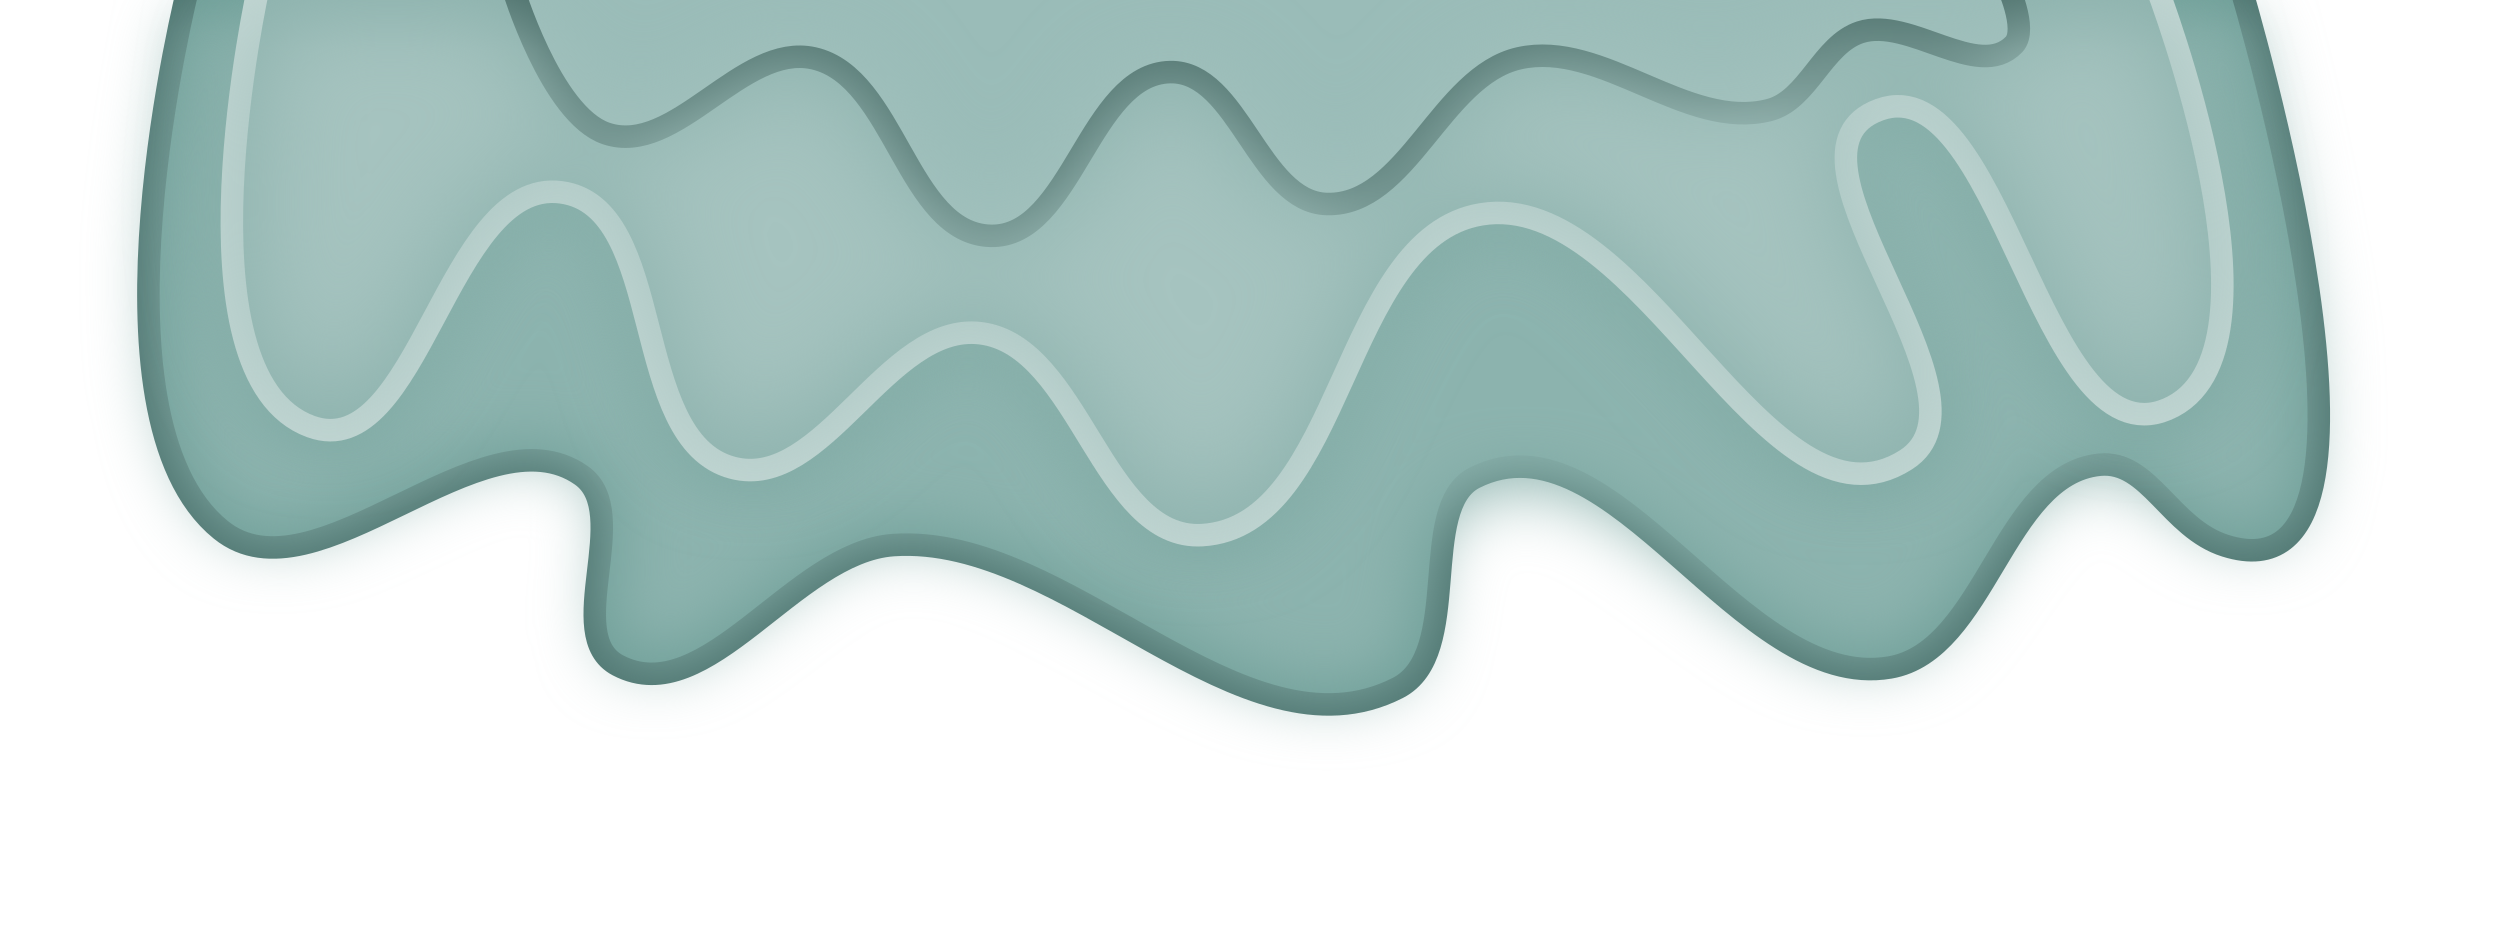
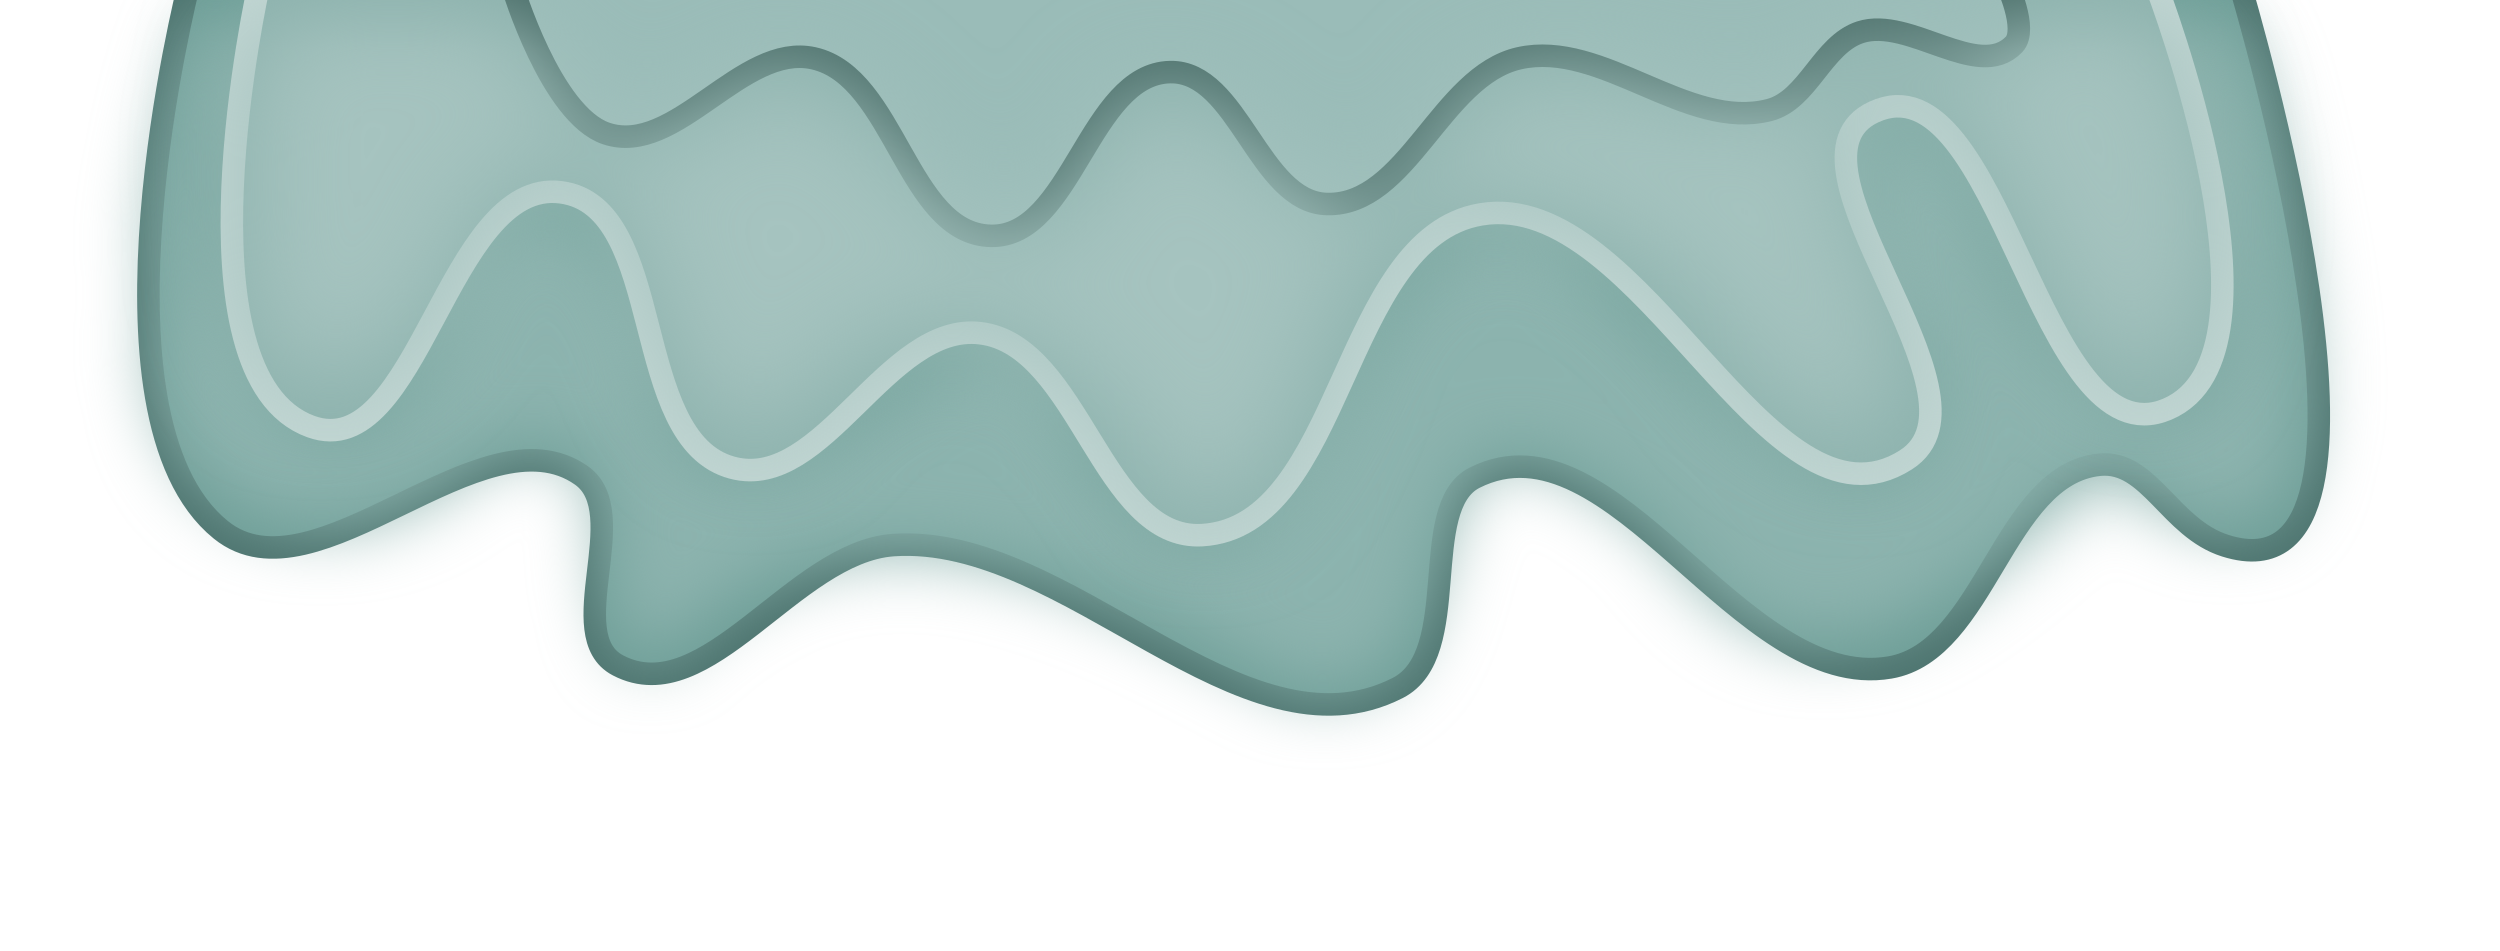
<svg xmlns="http://www.w3.org/2000/svg" width="587.234" height="223.382" viewBox="0 0 587.234 223.382" version="1.1" id="svg1" xml:space="preserve">
  <defs id="defs1">
-     <filter style="color-interpolation-filters:sRGB" id="filter3" x="-0.062" y="-0.228" width="1.124" height="1.456">
+     <filter style="color-interpolation-filters:sRGB" id="filter3" x="-0.062" y="-0.222" width="1.124" height="1.443">
      <feGaussianBlur stdDeviation="12.823" id="feGaussianBlur3" />
    </filter>
-     <filter style="color-interpolation-filters:sRGB" id="filter5" x="-0.038" y="-0.116" width="1.076" height="1.231">
+     <filter style="color-interpolation-filters:sRGB" id="filter5" x="-0.038" y="-0.116" width="1.076" height="1.233">
      <feGaussianBlur stdDeviation="8.547" id="feGaussianBlur5" />
    </filter>
  </defs>
  <g id="layer1" transform="translate(-4909.042,-111.995)">
-     <path id="rect178" style="color:#000000;fill:#222b25;stroke-linecap:square;stroke-miterlimit:4.7;-inkscape-stroke:none" d="m 4863.853,-359.436 0.116,117.806 c 0.067,68.02 54.772,122.925 122.566,122.993 l 382.433,0.378 c 67.794,0.067 122.391,-54.73 122.324,-122.75 l -0.117,-118.427 -5.29,-2.3e-4 0.116,118.421 c 0.064,65.19 -52.095,117.527 -117.038,117.463 l -382.433,-0.378 c -64.944,-0.064 -117.206,-52.504 -117.27,-117.694 l -0.116,-117.812 z" />
-     <path id="rect179" style="color:#000000;fill:#222b25;stroke-linecap:square;stroke-miterlimit:4.7;-inkscape-stroke:none" d="m 4960.452,-359.436 c 0.407,10.484 1.938,21.091 4.772,31.67 l 20.322,75.854 c 20.35,75.957 97.741,120.854 173.406,100.577 l 189.655,-50.824 c 70.173,-18.805 113.568,-86.901 103.27,-157.277 l -5.337,-2e-5 c 10.374,68.091 -31.428,133.976 -99.303,152.166 l -189.656,50.825 c -72.911,19.539 -147.308,-23.611 -166.926,-96.836 l -20.323,-75.854 c -2.714,-10.129 -4.118,-20.269 -4.527,-30.3 z" />
-     <path id="rect181" style="color:#000000;fill:#222b25;stroke-linecap:square;stroke-miterlimit:4.7;-inkscape-stroke:none" d="m 5089.725,-359.436 c -3.059,19.629 0.301,40.419 11.043,59.039 l 32.665,56.618 c 24.92,43.194 79.743,57.991 122.784,33.123 l 125.928,-72.758 c 28.259,-16.327 44.156,-45.613 44.761,-76.022 l -5.25,3e-5 c -0.58,28.583 -15.542,56.063 -42.155,71.44 l -125.928,72.757 c -40.574,23.442 -92.051,9.555 -115.557,-31.188 l -32.665,-56.618 c -10.278,-17.815 -13.437,-37.696 -10.347,-56.391 z" />
    <path style="fill:#6c9d96;fill-opacity:1;stroke:#4c736e;stroke-width:5.292;stroke-linecap:butt;stroke-linejoin:miter;stroke-dasharray:none;stroke-opacity:1" d="m 4953.326,108.753 c 0,0 -25.61,100.868 7.598,127.704 22.191,17.933 61.388,-29.246 84.699,-12.789 12.385,8.743 -4.858,37.554 8.565,44.608 20.843,10.952 41.247,-26.662 64.749,-28.252 40.941,-2.771 81.879,52.227 118.422,33.57 15.611,-7.97 4.435,-42.526 18.055,-49.387 32.619,-16.431 62.32,50.615 97.557,44.572 22.517,-3.862 26.55,-45.399 49.287,-47.627 11.648,-1.142 16.493,14.917 29.506,19.032 47.251,14.942 3.522,-131.43 3.522,-131.43" id="path2" />
-     <path style="fill:#8cb3ae;fill-opacity:1;stroke:none;stroke-width:26.815;stroke-linecap:round;stroke-linejoin:round;stroke-miterlimit:4.7;filter:url(#filter5)" d="m 304.271,175.637 c -10.332,-2.265 -19.491,-6.444 -43.192,-19.705 -25.954,-14.522 -41.899,-19.937 -56.076,-19.041 -10.273,0.649 -17.446,4.318 -34.355,17.572 -17.962,14.079 -26.025,17.227 -33.873,13.223 -4.826,-2.462 -5.579,-5.876 -4.272,-19.36 0.515,-5.317 0.931,-11.391 0.923,-13.498 -0.032,-8.46 -3.028,-13.651 -9.805,-16.987 -3.204,-1.577 -4.324,-1.827 -9.052,-2.017 -9.434,-0.379 -15.059,1.324 -34.59,10.473 -20.701,9.696 -25.456,11.262 -33.103,10.895 -5.465,-0.262 -8.632,-1.731 -12.749,-5.914 C 27.999,125.053 23.626,114.844 21.196,101.094 19.71,92.686 19.153,70.117 20.129,57.865 21.55,40.04 25.634,14.109 29.048,1.243 l 0.55,-2.072 h 5.839 5.839 l -0.325,1.296 C 40.122,3.766 37.757,18.535 36.779,26.517 c -4.946,40.345 -1.273,67.975 10.641,80.052 4.322,4.381 8.45,6.457 13.571,6.823 9.81,0.702 16.802,-5.571 27.065,-24.281 11.484,-20.937 14.07,-25.028 18.804,-29.756 3.992,-3.987 7.127,-5.494 11.426,-5.494 4.772,0 8.463,1.963 11.534,6.134 3.836,5.21 5.93,10.995 11.08,30.602 5.072,19.311 10.702,28.276 19.943,31.758 2.688,1.013 4.072,1.181 8.275,1.003 8.642,-0.365 13.454,-3.42 29.962,-19.02 9.511,-8.988 13.738,-12.156 18.723,-14.03 4.121,-1.549 9.182,-1.343 13.112,0.535 4.194,2.004 10.882,9.133 15.744,16.785 11.049,17.387 13.72,21.143 17.748,24.954 5.348,5.06 9.31,7.008 14.93,7.342 5.238,0.311 8.976,-0.524 14.002,-3.128 9.291,-4.814 16.382,-14.963 27.068,-38.74 7.744,-17.23 12.979,-25.954 18.966,-31.601 14.719,-13.885 31.69,-8.695 55.519,16.979 3.393,3.656 9.726,10.516 14.073,15.245 14.441,15.71 23.551,22.729 32.536,25.07 10.019,2.61 20.904,-1.493 24.735,-9.324 3.733,-7.63 1.934,-17.469 -6.733,-36.81 C 450.055,56.527 448.213,51.703 447.208,45.412 445.921,37.355 449.795,32.317 457.28,32.317 c 7.997,0 14.329,8.279 27.527,35.995 11.292,23.714 16.754,32.383 23.622,37.49 11.023,8.198 25.352,2.33 30.488,-12.486 5.423,-15.643 2.621,-42.154 -8.274,-78.28 -1.494,-4.955 -3.232,-10.365 -3.862,-12.022 -0.63,-1.657 -1.145,-3.2 -1.146,-3.428 -1.5e-4,-0.228 3.317,-0.414 7.372,-0.414 h 7.373 l 1.246,4.281 c 6.721,23.101 14.047,57.605 16.92,79.688 1.207,9.276 1.682,30.566 0.816,36.494 -2.056,14.062 -6.938,19.634 -15.924,18.172 -4.569,-0.744 -9.056,-3.117 -16.698,-8.835 -3.798,-2.841 -8.357,-5.894 -10.131,-6.783 -6.268,-3.143 -14.124,-2.456 -20.683,1.809 -5.114,3.325 -10.36,9.479 -18.486,21.684 -11.512,17.291 -16.589,21.66 -25.998,22.372 -11.274,0.853 -21.252,-3.791 -42.793,-19.916 -19.596,-14.669 -26.947,-19.156 -36.037,-21.994 -5.757,-1.797 -14.709,-1.798 -19.793,-0.002 -4.677,1.653 -7.497,3.509 -9.471,6.233 -3.145,4.341 -4.109,8.123 -6.359,24.955 -1.394,10.425 -3.064,13.67 -8.416,16.352 -5.464,2.739 -16.635,3.638 -24.302,1.958 z" id="path5" transform="matrix(0.9327567,0,0,0.9318427,4928.524,109.8062)" />
+     <path style="fill:#8cb3ae;fill-opacity:1;stroke:none;stroke-width:26.815;stroke-linecap:round;stroke-linejoin:round;stroke-miterlimit:4.7;filter:url(#filter5)" d="M 304.271,175.637 C 252.122,147.541 193.005,117.835 144.089,169.257 117.355,162.474 150.203,98.964 100.558,117.54 60.456,154.066 8.247,130.131 19.576,75.238 10.345,49.516 45.176,-44.289 36.983,27.011 17.533,67.201 58.729,155.248 90.88,84.355 107.525,28.861 146.926,68.592 146.41,107.36 c 31.222,53.206 82.326,-66.899 106.76,10.617 55.487,77.722 61.908,-81.851 118.57,-54.321 22.627,21.672 94.377,102.639 93.388,28.223 -18.911,-22.606 -23.158,-90.292 11.406,-40.197 5.641,37.028 62.26,90.105 65.06,21.838 -1.229,-24.134 -24.881,-110.564 4.18,-54.404 11.836,37.867 37.168,157.531 -36.237,101.164 -34.228,28.785 -72.858,72.782 -112.866,16.004 -80.093,-64.05 -31.812,51.825 -92.399,39.353 z" id="path5" transform="matrix(0.9327567,0,0,0.9318427,4928.524,109.8062)" />
    <path style="fill:#8bb1ac;fill-opacity:1;stroke:#c2d6d3;stroke-width:5.292;stroke-linecap:butt;stroke-linejoin:miter;stroke-dasharray:none;stroke-opacity:1" d="m 4969.807,108.753 c 0,0 -20.433,91.549 12.254,103.44 25.227,9.177 32.094,-58.51 58.718,-55.032 25.24,3.297 15.724,58.232 40.337,64.714 21.359,5.625 36.282,-34.264 58.212,-31.609 23.328,2.824 28.615,48.787 52.075,47.424 33.266,-1.933 32.657,-69.864 65.523,-75.345 37.914,-6.323 67.413,78.335 99.798,57.667 23.088,-14.735 -32.401,-70.179 -7.548,-81.704 29.687,-13.767 38.802,82.587 68.93,69.809 30.555,-12.958 -2.553,-99.364 -2.553,-99.364" id="path1" />
    <path style="fill:#9abcb8;fill-opacity:1;stroke:#476b66;stroke-width:5.292;stroke-linecap:butt;stroke-linejoin:miter;stroke-dasharray:none;stroke-opacity:1" d="m 5029.378,108.753 c 0,0 9.066,30.185 22.023,34.59 16.361,5.561 31.872,-21.413 48.741,-17.655 19.189,4.274 21.97,41.249 41.625,41.706 19.029,0.442 23.105,-38.079 42.136,-38.463 16.053,-0.323 20.775,30.581 36.826,30.987 18.889,0.477 26.715,-30.063 45.13,-34.23 19.517,-4.416 39.41,17.143 58.789,12.154 9.076,-2.336 12.449,-15.384 21.363,-18.279 11.482,-3.73 27.755,11.586 36.104,2.882 3.378,-3.522 -1.805,-14.515 -1.805,-14.515" id="path17" />
-     <path style="fill:#a5c3bf;fill-opacity:1;stroke:none;stroke-width:26.815;stroke-linecap:round;stroke-linejoin:round;stroke-miterlimit:4.7;filter:url(#filter3)" d="m 5182.633,241.799 c -4.41,-2.397 -10.607,-9.862 -17.864,-21.52 -10.887,-17.489 -16.678,-23.565 -25.223,-26.466 -7.096,-2.409 -14.111,-1.118 -22.145,4.074 -2.57,1.661 -9.463,7.555 -15.317,13.096 -12.766,12.084 -17.694,15.325 -23.994,15.781 -3.425,0.248 -5.192,-0.051 -7.62,-1.29 -6.808,-3.473 -10.188,-9.95 -15.762,-30.201 -6.176,-22.44 -8.696,-28.064 -14.991,-33.452 -4.31,-3.689 -7.51,-4.669 -14.043,-4.3 -4.722,0.267 -5.89,0.671 -9.841,3.404 -5.867,4.059 -10.919,10.851 -18.972,25.504 -14.024,25.52 -18.138,30.332 -25.93,30.332 -15.134,0 -23.482,-24.588 -21.02,-61.913 0.825,-12.506 3.58,-33.864 5.493,-42.58 l 0.9,-4.102 h 29.066 c 28.388,0 29.069,0.036 29.182,1.544 0.205,2.725 6.435,17.42 9.778,23.064 4.099,6.92 9.465,12.711 13.485,14.552 1.951,0.893 4.966,1.437 8.025,1.448 6.2,0.022 11.57,-2.32 23.169,-10.102 10.923,-7.329 15.408,-9.395 20.411,-9.405 7.753,-0.015 13.046,5.173 22.96,22.504 9.606,16.794 15.605,22.02 25.278,22.02 9.27,0 14.9,-4.79 25.02,-21.286 9.371,-15.274 13.722,-19.339 20.702,-19.339 4.567,0 8.707,3.551 15.483,13.281 8.406,12.072 11.631,15.543 16.521,17.782 3.537,1.619 5.07,1.883 9.07,1.562 8.682,-0.697 14.773,-5.262 27.547,-20.646 12.748,-15.352 20.057,-18.688 33.861,-15.454 2.793,0.654 9.297,2.553 14.453,4.22 22.193,7.172 28.573,6.557 44.104,-4.256 11.776,-8.198 14.064,-8.506 28.943,-3.887 13.758,4.271 20.892,3.874 24.562,-1.366 1.548,-2.21 1.589,-8.743 0.082,-13.014 l -1.137,-3.223 h 15.851 c 12.151,0 15.855,0.228 15.867,0.977 0.01,0.537 1.795,6.444 3.969,13.128 8.427,25.905 11.411,41.577 11.447,60.115 0.024,12.557 -0.123,14.046 -1.808,18.266 -3.409,8.539 -9.136,12.871 -15.829,11.973 -7.476,-1.003 -12.626,-7.971 -26.101,-35.317 -5.717,-11.602 -11.858,-23.379 -13.646,-26.172 -9.782,-15.274 -20.87,-19.511 -31.123,-11.891 -3.975,2.954 -5.848,7.889 -5.378,14.172 0.492,6.594 2.904,13.628 10.622,30.988 7.765,17.464 9.601,22.809 10.04,29.231 0.274,4.011 0.031,5.648 -1.156,7.793 -2.169,3.917 -7.052,6.271 -12.985,6.262 -9.095,-0.015 -17.073,-5.419 -32.674,-22.132 -27.333,-29.284 -37.001,-37.6 -47.678,-41.015 -7.24,-2.316 -10.216,-2.633 -15.568,-1.663 -14.562,2.641 -22.685,11.833 -36.507,41.313 -4.293,9.155 -9.295,19.156 -11.116,22.224 -3.872,6.523 -9.921,12.825 -14.343,14.943 -4.566,2.187 -12.503,2.403 -16.12,0.437 z" id="path3" transform="matrix(0.9327567,0,0,0.9318427,349.5821,5.444536)" />
+     <path style="fill:#a5c3bf;fill-opacity:1;stroke:none;stroke-width:26.815;stroke-linecap:round;stroke-linejoin:round;stroke-miterlimit:4.7;filter:url(#filter3)" d="m 5182.633,241.799 c -21.439,-43.706 -64.486,-66.239 -97.311,-17.203 -42.559,12.656 -25.336,-101.041 -76.485,-57.183 -9.379,47.048 -64.973,67.794 -59.045,4.851 -5.29,-42.233 5.038,-77.229 52.099,-64.066 24.224,2.293 30.459,66.091 66.568,30.856 39.934,-36.667 66.65,84.634 98.25,6.969 27.099,-39.782 57.016,62.372 85.851,-1.936 28.989,-38.643 77.831,24.774 105.068,-22.294 24.75,12.837 42.957,3.744 45.583,-13.624 44.014,-7.822 53.356,79.453 29.603,103.796 -37.8,0.818 -41.564,-108.455 -82.654,-63.603 12.073,31.602 38.13,113.15 -22.141,61.702 -25.859,-48.628 -94.835,-66.449 -108.424,1.946 -7.019,13.077 -17.089,40.568 -36.961,29.788 z" id="path3" transform="matrix(0.9327567,0,0,0.9318427,349.5821,5.444536)" />
  </g>
</svg>
